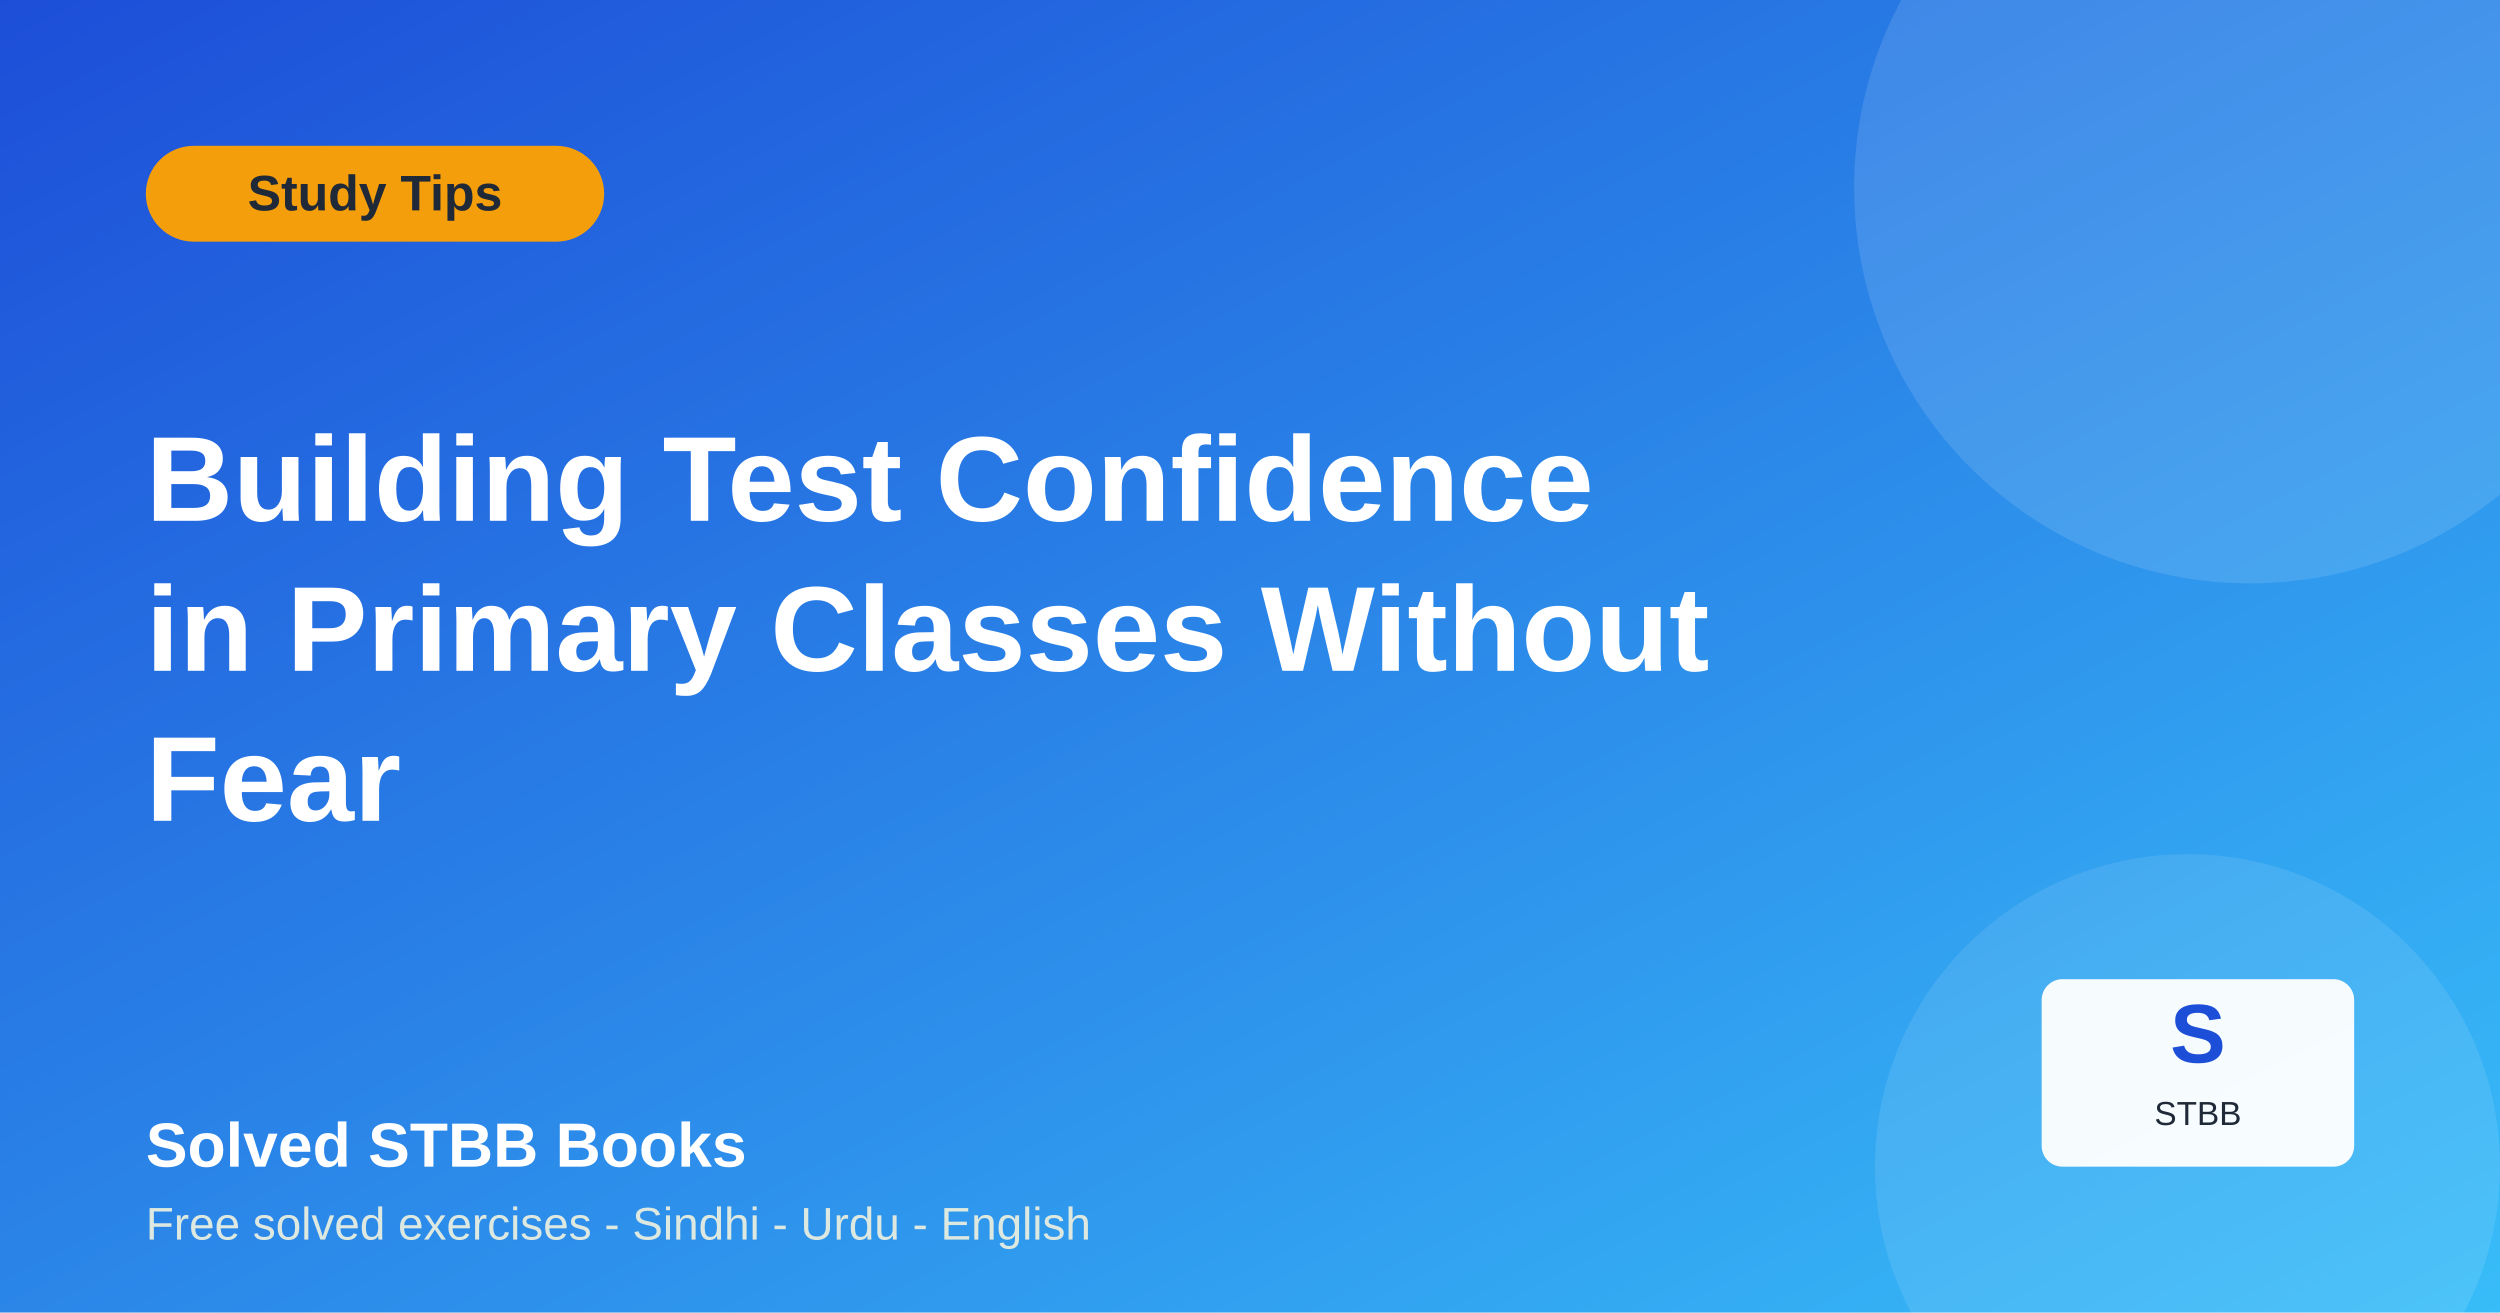
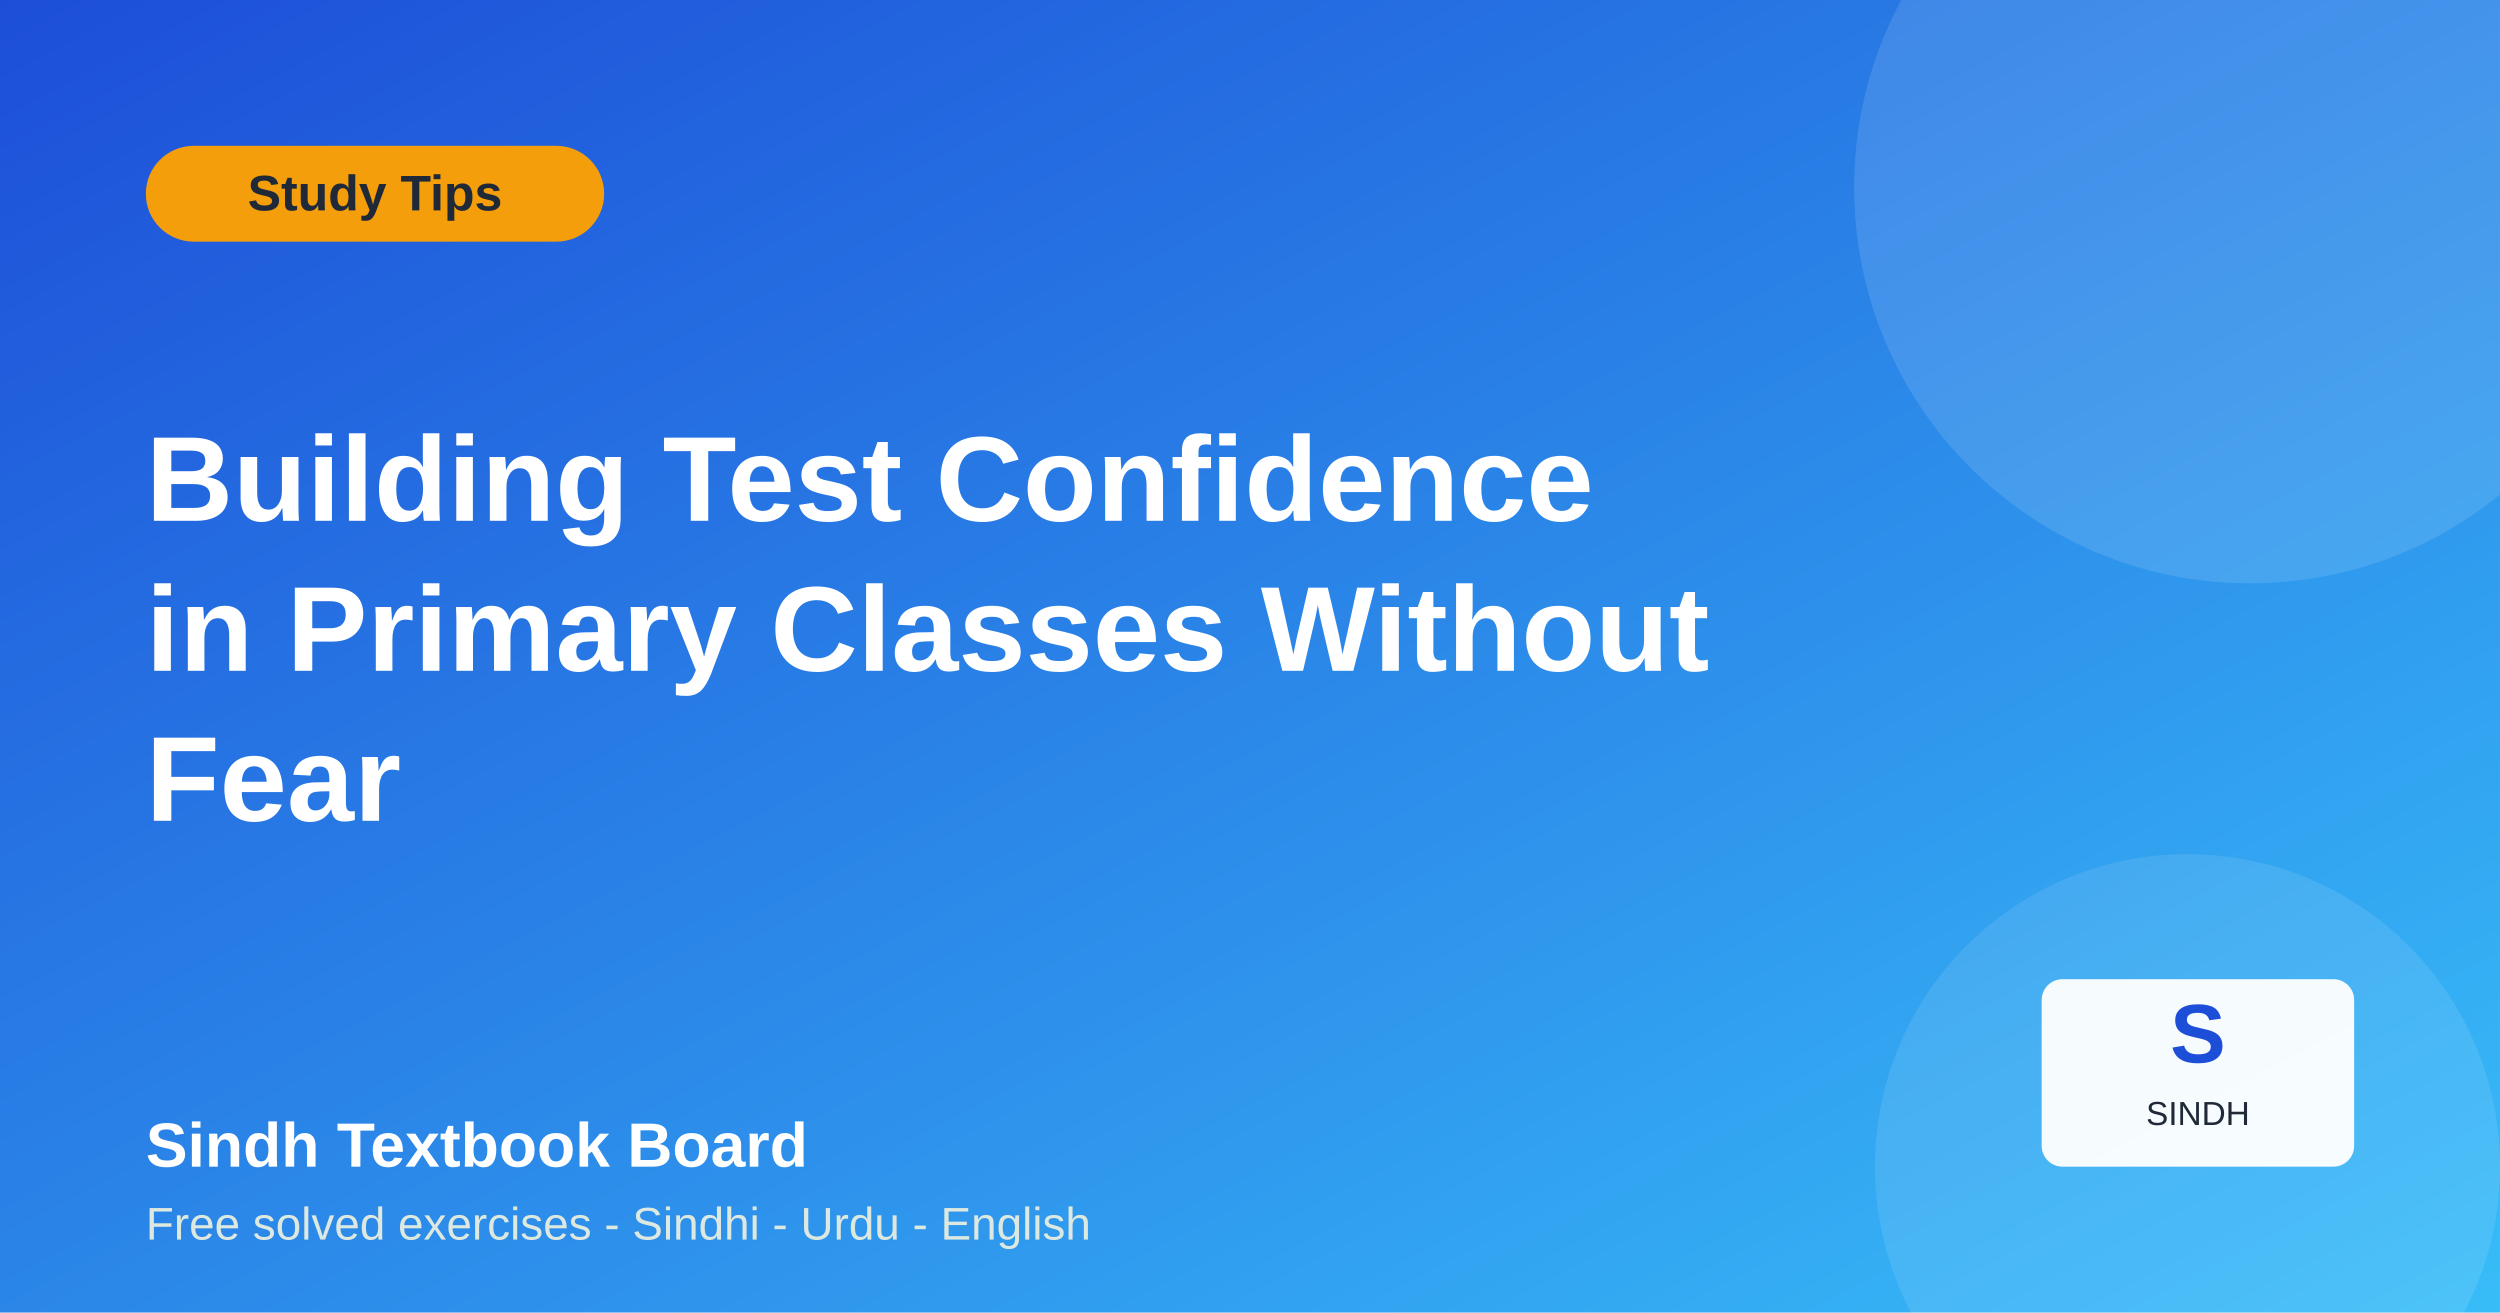
<svg xmlns="http://www.w3.org/2000/svg" width="1200" height="630" viewBox="0 0 1200 630">
  <defs>
    <linearGradient id="g" x1="0" y1="0" x2="1" y2="1">
      <stop offset="0" stop-color="#1D4ED8" />
      <stop offset="1" stop-color="#38BDF8" />
    </linearGradient>
  </defs>
  <rect width="1200" height="630" fill="url(#g)" />
  <circle cx="1080" cy="90" r="190" fill="#ffffff" opacity="0.12" />
  <circle cx="1050" cy="560" r="150" fill="#ffffff" opacity="0.10" />
  <rect x="70" y="70" width="220" height="46" rx="23" fill="#F59E0B" />
  <text x="180" y="101" font-family="Arial, sans-serif" font-size="24" font-weight="bold" fill="#1F2937" text-anchor="middle">Study Tips</text>
  <text x="70" y="250" font-family="Arial, sans-serif" font-size="58" font-weight="bold" fill="#ffffff">Building Test Confidence</text>
  <text x="70" y="322" font-family="Arial, sans-serif" font-size="58" font-weight="bold" fill="#ffffff">in Primary Classes Without</text>
  <text x="70" y="394" font-family="Arial, sans-serif" font-size="58" font-weight="bold" fill="#ffffff">Fear</text>
-   <text x="70" y="560" font-family="Arial, sans-serif" font-size="30" font-weight="bold" fill="#ffffff">Solved STBB Books</text>
+   <text x="70" y="560" font-family="Arial, sans-serif" font-size="30" font-weight="bold" fill="#ffffff">Sindh Textbook Board</text>
  <text x="70" y="595" font-family="Arial, sans-serif" font-size="22" fill="#DCE8E0">Free solved exercises - Sindhi - Urdu - English</text>
  <rect x="980" y="470" width="150" height="90" rx="10" fill="#ffffff" opacity="0.95" />
  <text x="1055" y="510" font-family="Arial, sans-serif" font-size="40" font-weight="bold" fill="#1D4ED8" text-anchor="middle">S</text>
-   <text x="1055" y="540" font-family="Arial, sans-serif" font-size="16" fill="#1F2937" text-anchor="middle">STBB</text>
+   <text x="1055" y="540" font-family="Arial, sans-serif" font-size="16" fill="#1F2937" text-anchor="middle">SINDH</text>
</svg>
